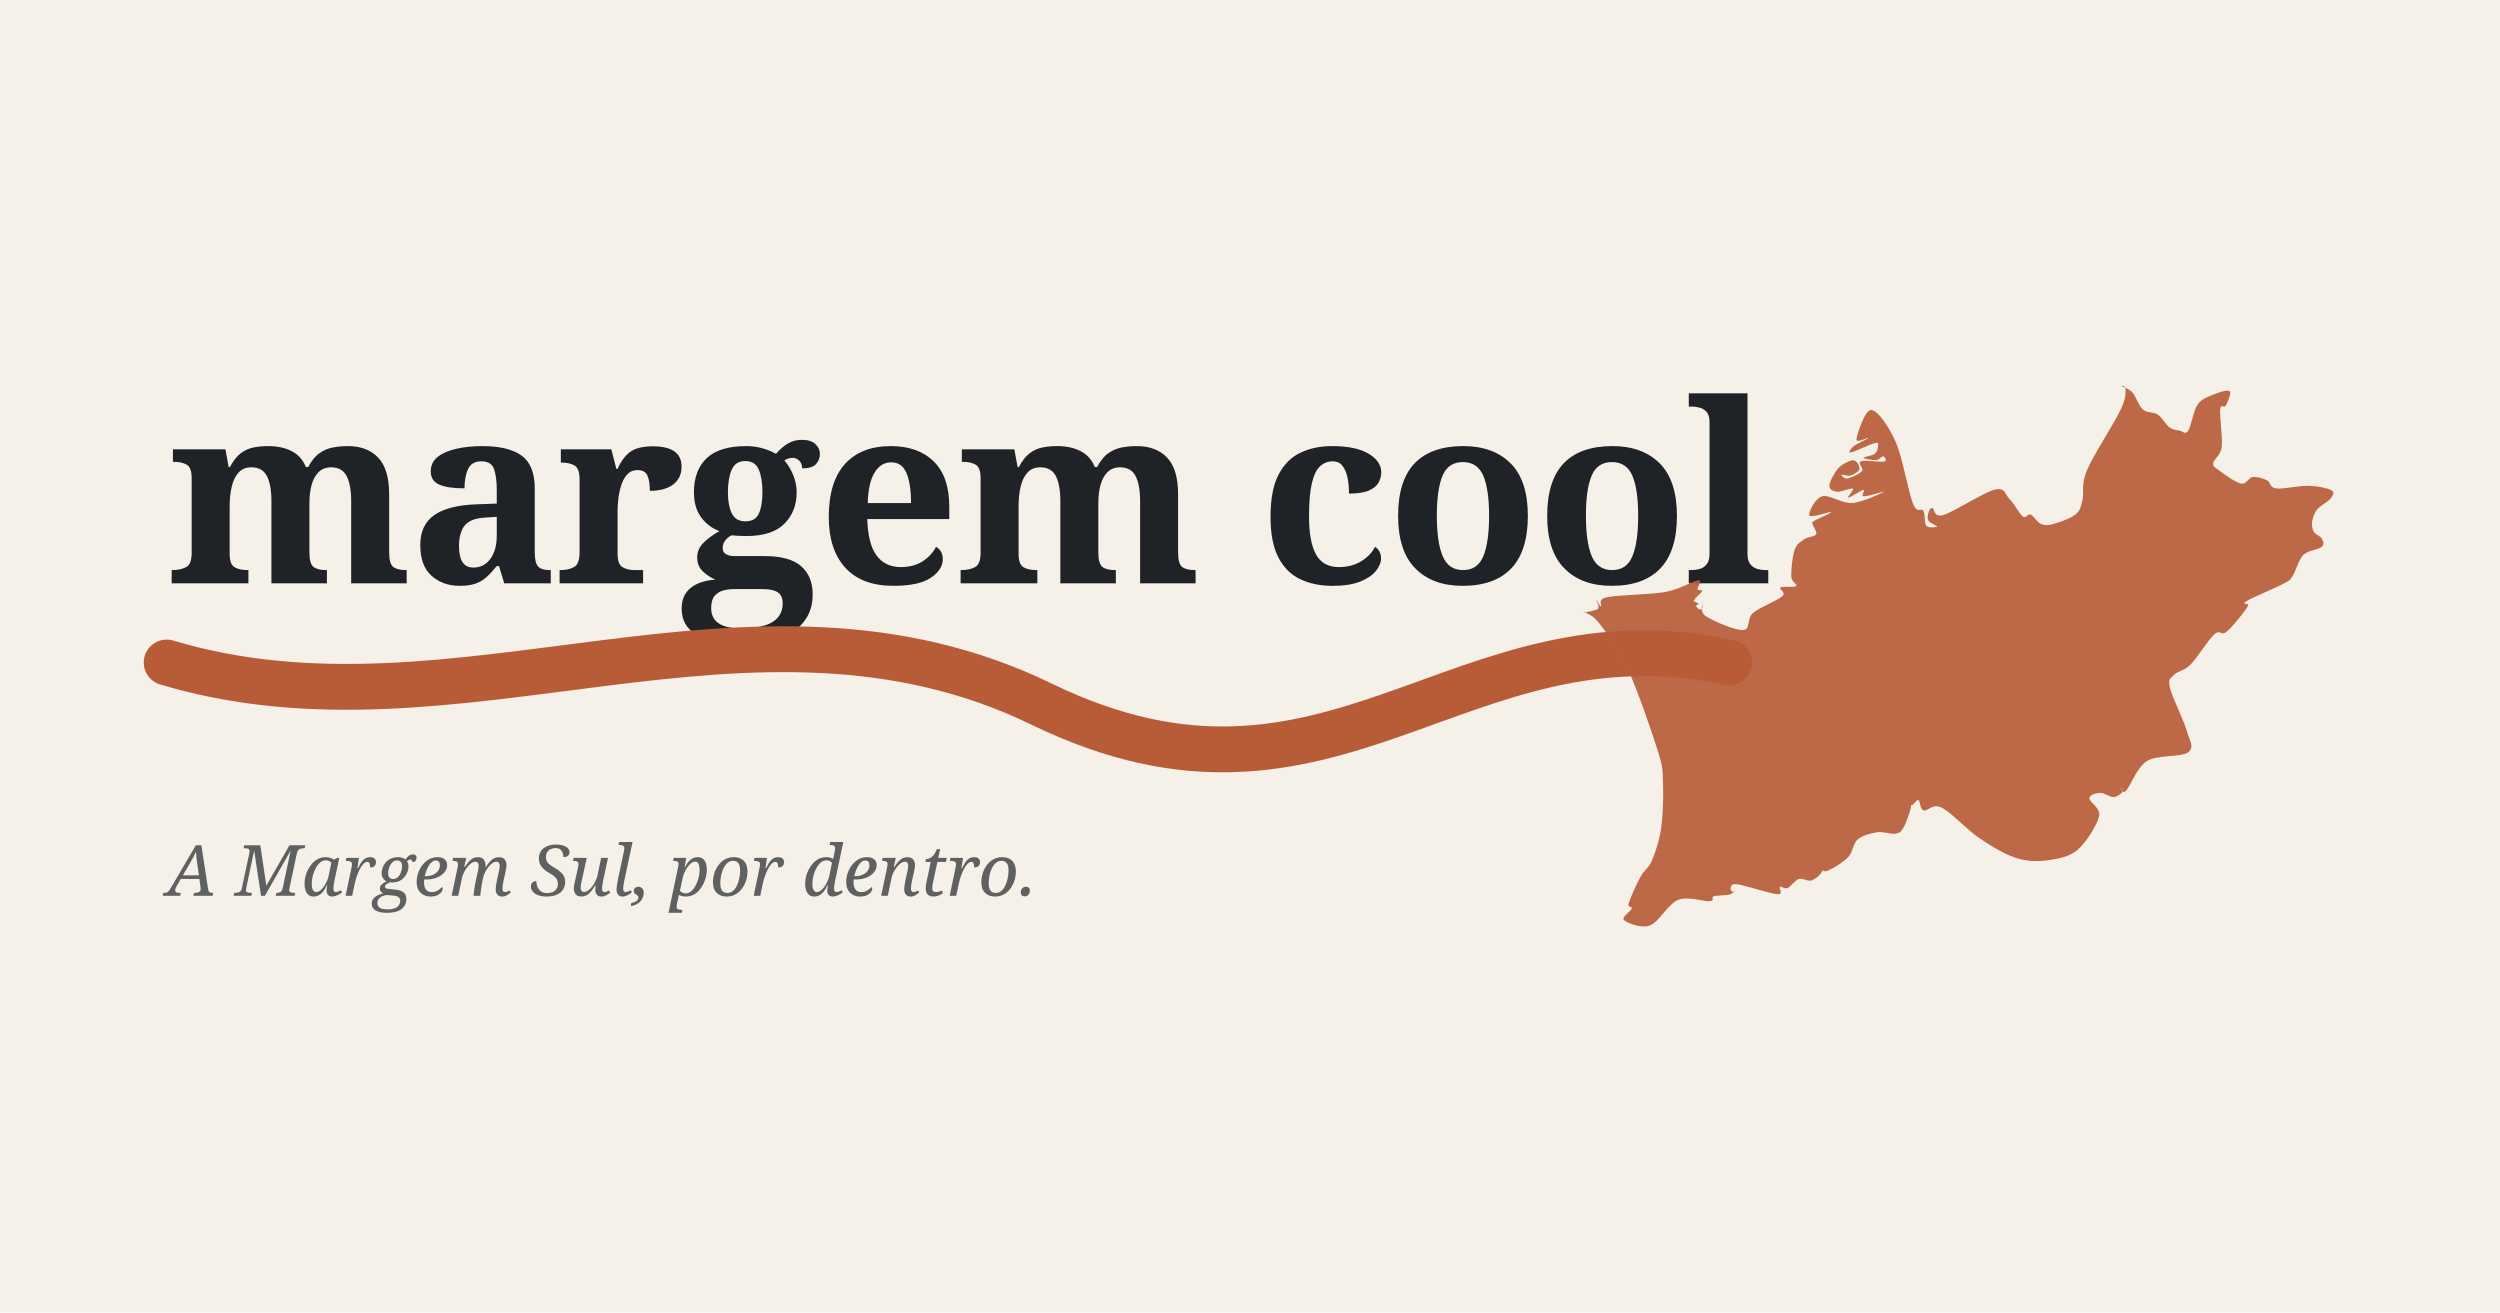
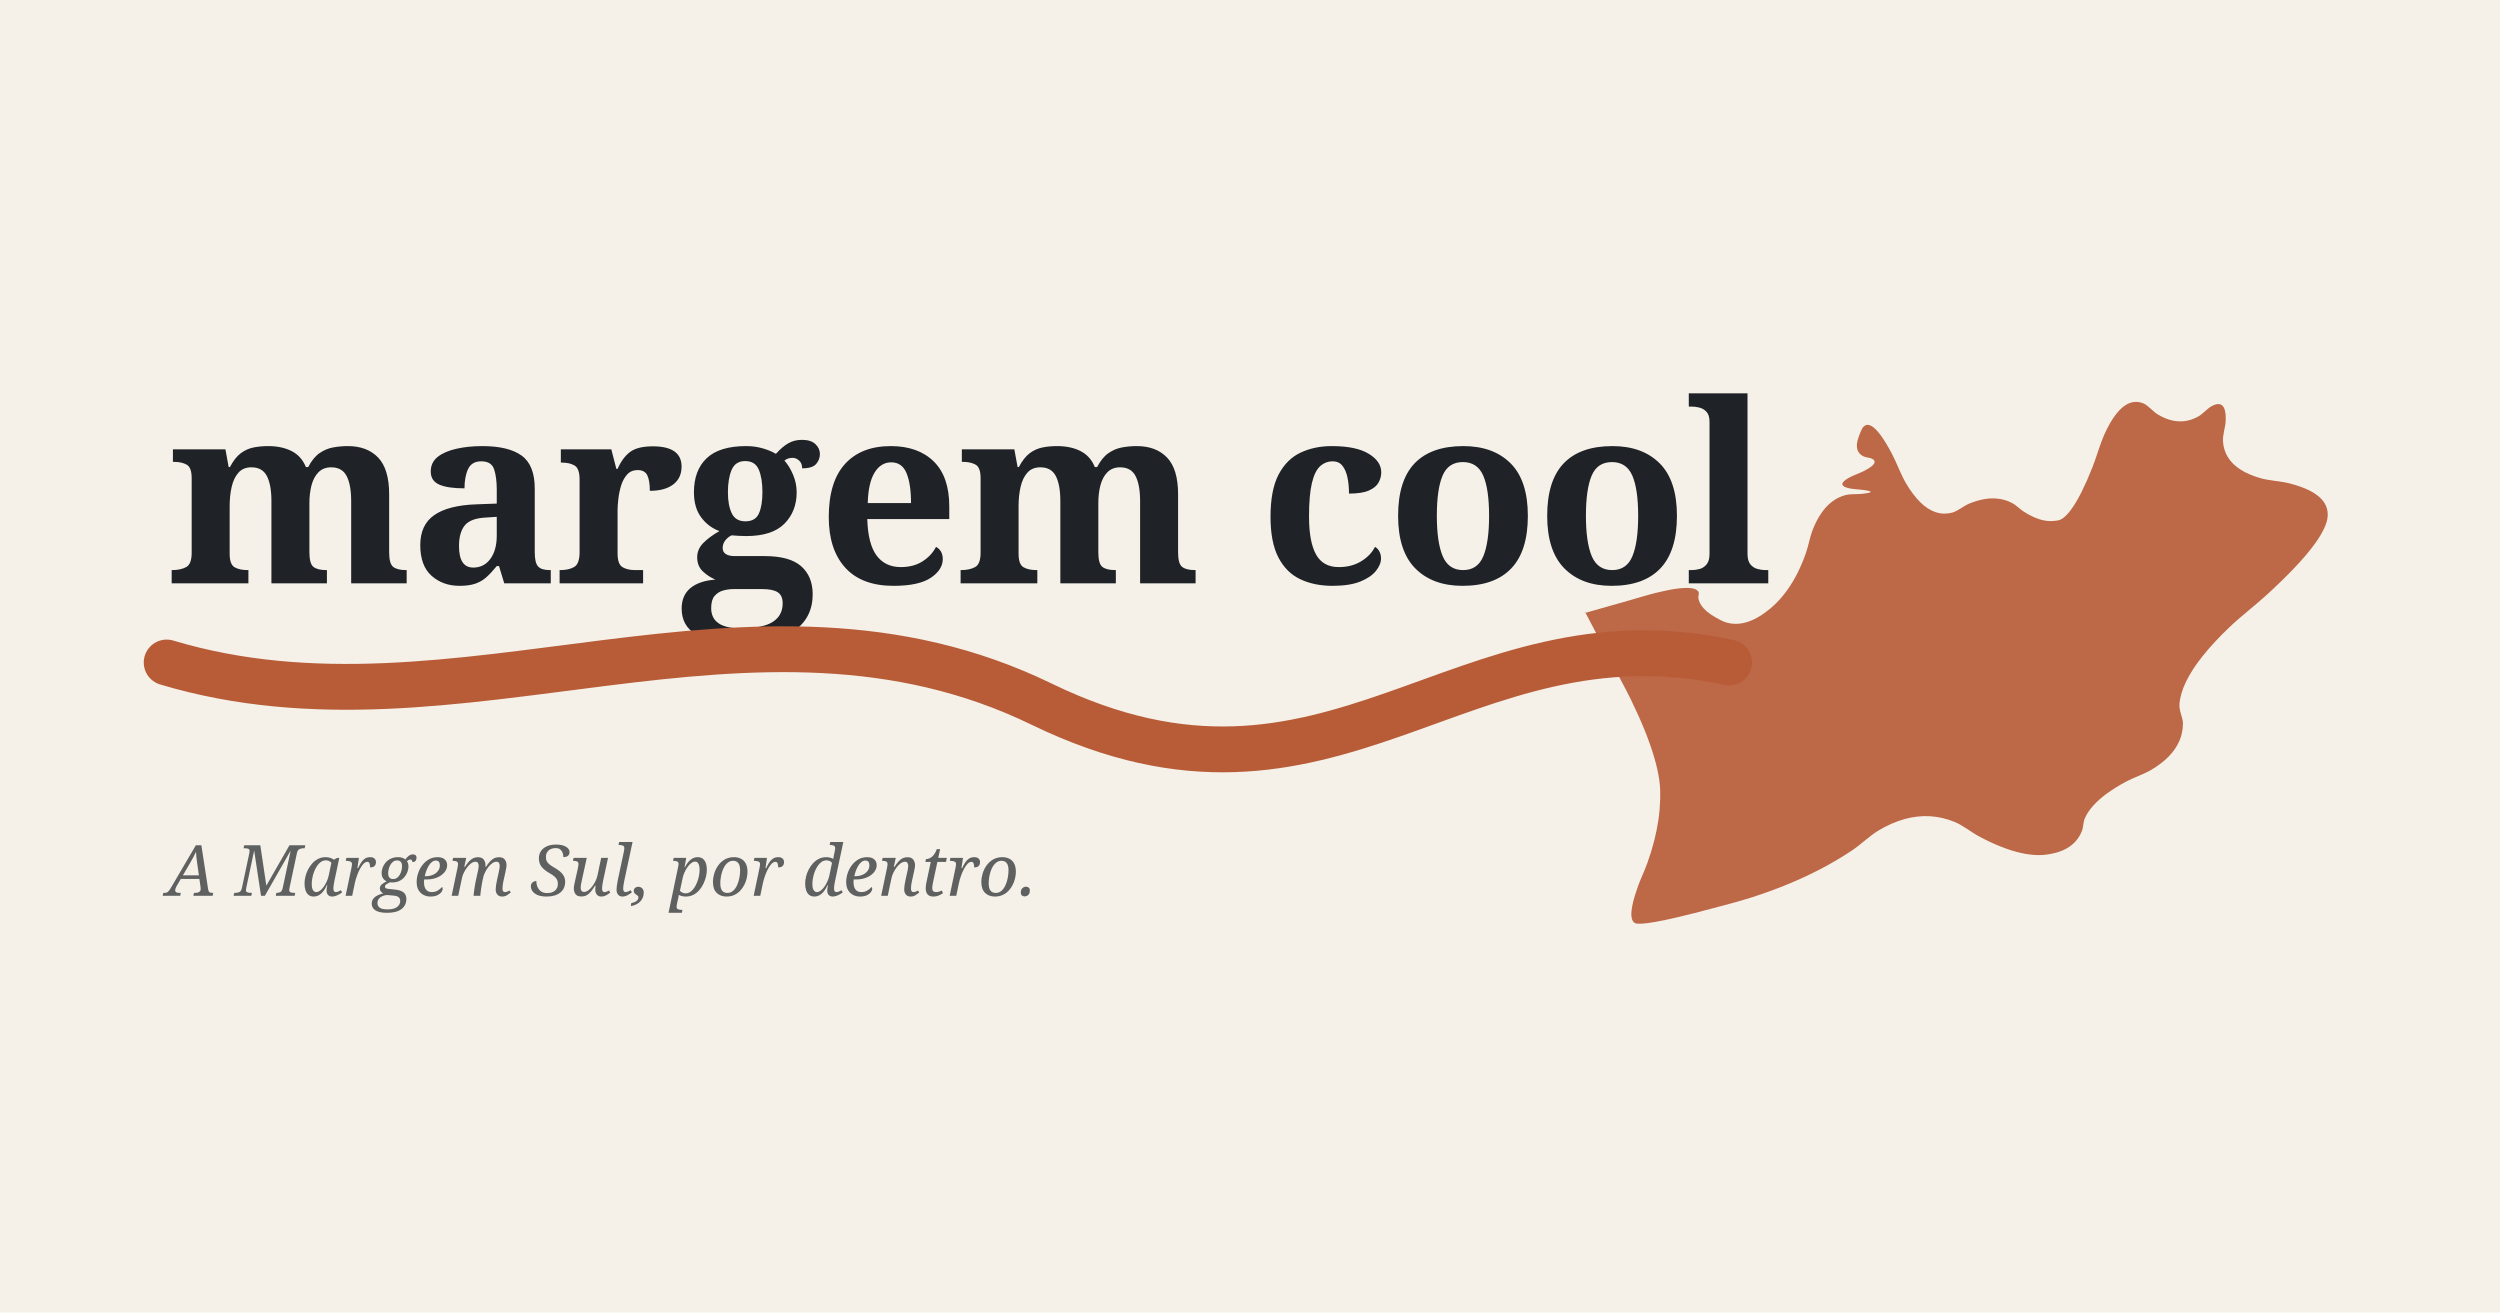
<svg xmlns="http://www.w3.org/2000/svg" viewBox="0 0 1200 630">
  <rect width="1200" height="630" fill="#F5F1E8" />
  <text x="80" y="280" font-family="Georgia, serif" font-weight="600" font-size="120" fill="#1F2328" letter-spacing="-2">margem cool</text>
  <path d="M 80 318 C 220 360, 360 270, 500 338 S 700 290, 830 318" fill="none" stroke="#B85C38" stroke-width="22" stroke-linecap="round" stroke-linejoin="round" />
  <text x="80" y="430" font-family="Georgia, serif" font-style="italic" font-size="34" fill="#1F2328" opacity="0.7">A Margem Sul, por dentro.</text>
-   <g transform="translate(753.4715 177.9016) scale(0.4663212)">
-     <path d="M 16.00 248.83 C 18.48 250.81, 23.58 251.01, 30.88 260.72 C 38.17 270.43, 49.80 285.25, 59.78 307.10 C 69.76 328.94, 84.73 372.15, 90.76 391.78 C 96.80 411.42, 95.44 411.74, 96.00 424.90 C 96.56 438.07, 96.01 457.55, 94.12 470.76 C 92.23 483.96, 88.22 495.77, 84.67 504.15 C 81.12 512.52, 76.81 513.65, 72.82 521.02 C 68.83 528.39, 62.22 542.91, 60.73 548.35 C 59.23 553.78, 64.67 550.79, 63.86 553.65 C 63.04 556.52, 52.74 562.63, 55.85 565.54 C 58.96 568.45, 73.24 574.56, 82.52 571.11 C 91.79 567.66, 101.24 548.98, 111.51 544.82 C 121.78 540.66, 138.05 546.74, 144.15 546.13 C 150.26 545.52, 144.73 542.31, 148.14 541.16 C 151.56 540.00, 160.85 540.32, 164.65 539.20 C 168.45 538.09, 170.46 534.90, 170.95 534.46 C 171.44 534.03, 168.45 536.97, 167.57 536.58 C 166.70 536.19, 164.78 533.40, 165.70 532.11 C 166.61 530.82, 165.07 527.71, 173.08 528.84 C 181.09 529.98, 206.52 538.47, 213.74 538.91 C 220.96 539.35, 214.66 532.52, 216.40 531.47 C 218.14 530.42, 220.93 533.97, 224.18 532.60 C 227.43 531.23, 231.78 524.58, 235.92 523.26 C 240.06 521.94, 244.98 526.19, 249.01 524.70 C 253.03 523.21, 259.25 518.54, 260.05 514.34 C 260.85 510.13, 253.72 499.46, 253.78 499.49 C 253.85 499.51, 257.60 512.39, 260.44 514.49 C 263.27 516.59, 266.34 514.46, 270.79 512.07 C 275.24 509.67, 282.83 505.06, 287.12 500.12 C 291.42 495.18, 291.66 486.58, 296.56 482.42 C 301.46 478.27, 310.10 476.13, 316.52 475.17 C 322.94 474.21, 330.58 477.40, 335.06 476.65 C 339.55 475.90, 340.72 475.19, 343.41 470.67 C 346.11 466.15, 350.40 453.77, 351.21 449.53 C 352.02 445.30, 348.08 445.64, 348.29 445.27 C 348.50 444.89, 350.70 447.82, 352.48 447.28 C 354.25 446.75, 356.98 441.16, 358.95 442.06 C 360.92 442.96, 360.30 451.39, 364.29 452.68 C 368.28 453.98, 373.35 445.09, 382.88 449.82 C 392.40 454.55, 408.77 472.48, 421.42 481.07 C 434.07 489.67, 447.17 497.56, 458.77 501.40 C 470.38 505.24, 480.40 505.45, 491.05 504.11 C 501.69 502.77, 513.68 500.90, 522.64 493.36 C 531.60 485.81, 542.77 467.68, 544.83 458.84 C 546.88 450.00, 534.75 444.35, 534.97 440.31 C 535.19 436.28, 542.08 434.83, 546.15 434.60 C 550.23 434.38, 555.70 439.01, 559.42 438.97 C 563.14 438.92, 567.06 435.89, 568.46 434.35 C 569.86 432.80, 567.13 430.07, 567.85 429.72 C 568.56 429.37, 568.35 436.90, 572.77 432.24 C 577.18 427.58, 583.70 408.32, 594.34 401.76 C 604.99 395.19, 629.88 398.14, 636.63 392.84 C 643.37 387.54, 637.99 381.08, 634.83 369.94 C 631.67 358.80, 619.74 335.51, 617.66 326.01 C 615.58 316.50, 618.79 316.80, 622.34 312.90 C 625.90 308.99, 632.21 309.46, 639.02 302.58 C 645.83 295.70, 657.38 277.03, 663.21 271.62 C 669.05 266.20, 670.42 272.08, 674.02 270.09 C 677.63 268.11, 680.83 264.31, 684.83 259.69 C 688.83 255.08, 696.09 246.14, 698.02 242.41 C 699.95 238.69, 690.34 241.18, 696.43 237.35 C 702.51 233.52, 726.60 223.72, 734.52 219.42 C 742.44 215.12, 740.54 216.48, 743.97 211.55 C 747.39 206.61, 750.07 194.81, 755.08 189.79 C 760.09 184.77, 770.83 184.27, 774.01 181.45 C 777.18 178.64, 775.48 175.49, 774.13 172.90 C 772.78 170.30, 767.57 168.83, 765.92 165.89 C 764.27 162.95, 763.65 159.11, 764.23 155.26 C 764.82 151.40, 766.29 146.71, 769.46 142.78 C 772.62 138.85, 780.82 134.93, 783.24 131.65 C 785.67 128.37, 787.78 125.29, 784.00 123.11 C 780.22 120.93, 770.06 118.86, 760.58 118.55 C 751.10 118.24, 734.24 122.21, 727.12 121.28 C 720.00 120.34, 721.90 114.91, 717.87 112.95 C 713.85 110.99, 707.46 108.98, 702.98 109.53 C 698.49 110.08, 696.73 117.40, 690.96 116.25 C 685.19 115.11, 673.11 106.20, 668.35 102.67 C 663.60 99.14, 661.95 99.08, 662.41 95.06 C 662.87 91.04, 669.92 87.70, 671.10 78.56 C 672.29 69.42, 668.84 47.30, 669.53 40.21 C 670.22 33.12, 673.60 39.17, 675.25 36.02 C 676.89 32.86, 681.38 23.23, 679.41 21.28 C 677.44 19.33, 668.94 22.07, 663.43 24.32 C 657.93 26.58, 650.86 28.53, 646.38 34.79 C 641.91 41.05, 639.68 57.41, 636.59 61.90 C 633.51 66.39, 631.09 62.35, 627.88 61.75 C 624.67 61.16, 621.10 61.10, 617.32 58.35 C 613.54 55.60, 609.76 48.29, 605.21 45.23 C 600.65 42.18, 594.35 43.83, 590.00 40.03 C 585.65 36.22, 582.77 26.41, 579.12 22.41 C 575.46 18.40, 569.24 16.56, 568.07 16.00 C 566.89 15.44, 572.30 14.89, 572.08 19.03 C 571.86 23.18, 573.36 26.96, 566.75 40.88 C 560.14 54.80, 538.91 87.08, 532.40 102.56 C 525.90 118.03, 529.74 126.10, 527.72 133.73 C 525.69 141.36, 525.31 144.28, 520.25 148.32 C 515.19 152.36, 503.22 156.42, 497.33 157.98 C 491.45 159.55, 488.79 159.38, 484.95 157.73 C 481.11 156.09, 477.42 149.38, 474.32 148.11 C 471.22 146.84, 469.95 152.77, 466.33 150.09 C 462.71 147.42, 457.41 136.66, 452.60 132.06 C 447.79 127.46, 448.76 119.77, 437.45 122.51 C 426.14 125.26, 395.45 145.39, 384.74 148.55 C 374.02 151.70, 375.81 141.57, 373.16 141.45 C 370.51 141.32, 369.43 145.53, 368.84 147.78 C 368.25 150.02, 368.07 152.80, 369.61 154.92 C 371.15 157.05, 378.52 159.72, 378.08 160.51 C 377.64 161.29, 369.36 162.36, 367.00 159.64 C 364.64 156.92, 366.23 148.03, 363.94 144.21 C 361.65 140.38, 357.99 148.50, 353.25 136.69 C 348.50 124.87, 342.61 89.33, 335.48 73.31 C 328.35 57.29, 317.18 41.00, 310.45 40.55 C 303.73 40.11, 295.69 65.84, 295.13 70.64 C 294.57 75.44, 307.53 68.19, 307.07 69.36 C 306.61 70.53, 295.33 75.19, 292.38 77.66 C 289.43 80.14, 285.77 84.72, 289.37 84.21 C 292.97 83.69, 309.31 75.68, 313.98 74.58 C 318.65 73.49, 317.39 75.78, 317.37 77.62 C 317.36 79.47, 316.37 83.63, 313.91 85.66 C 311.45 87.68, 302.34 88.68, 302.62 89.75 C 302.91 90.82, 312.30 92.35, 315.62 92.08 C 318.94 91.81, 321.17 87.91, 322.52 88.15 C 323.87 88.39, 327.53 92.66, 323.72 93.54 C 319.91 94.42, 303.47 91.79, 299.65 93.43 C 295.83 95.08, 303.10 100.48, 300.80 103.41 C 298.49 106.35, 289.36 110.41, 285.85 111.03 C 282.33 111.65, 279.19 107.63, 279.72 107.11 C 280.26 106.60, 286.05 108.77, 289.07 107.94 C 292.09 107.10, 296.75 104.35, 297.84 102.09 C 298.94 99.84, 297.07 96.00, 295.64 94.43 C 294.21 92.86, 292.53 91.62, 289.27 92.68 C 286.02 93.75, 279.80 96.50, 276.13 100.80 C 272.46 105.10, 267.42 114.52, 267.25 118.49 C 267.09 122.47, 271.13 124.16, 275.15 124.65 C 279.17 125.15, 289.43 120.47, 291.36 121.48 C 293.29 122.49, 284.92 130.51, 286.73 130.74 C 288.53 130.98, 299.55 123.10, 302.20 122.87 C 304.86 122.65, 299.07 129.09, 302.66 129.39 C 306.25 129.68, 325.71 123.49, 323.74 124.64 C 321.78 125.79, 301.54 135.48, 290.88 136.26 C 280.21 137.05, 267.10 127.20, 259.74 129.35 C 252.37 131.51, 245.18 146.50, 246.71 149.22 C 248.25 151.94, 268.03 144.81, 268.94 145.67 C 269.85 146.53, 255.35 152.33, 252.17 154.36 C 248.98 156.39, 249.59 155.49, 249.84 157.83 C 250.09 160.18, 255.09 165.78, 253.66 168.41 C 252.23 171.05, 244.98 170.95, 241.27 173.65 C 237.56 176.35, 233.59 178.24, 231.39 184.61 C 229.18 190.98, 227.75 205.69, 228.03 211.87 C 228.30 218.06, 234.89 219.82, 233.03 221.72 C 231.17 223.62, 219.24 221.51, 216.86 223.26 C 214.49 225.02, 223.48 227.86, 218.76 232.24 C 214.05 236.61, 195.31 243.69, 188.58 249.49 C 181.86 255.29, 186.53 266.53, 178.39 267.04 C 170.26 267.54, 146.67 257.37, 139.77 252.53 C 132.87 247.69, 137.58 239.25, 137.00 238.00 C 136.42 236.76, 137.05 243.87, 136.29 245.07 C 135.52 246.28, 133.46 245.80, 132.42 245.23 C 131.38 244.66, 130.00 242.52, 130.04 241.66 C 130.09 240.79, 133.15 240.83, 132.70 240.02 C 132.25 239.21, 127.41 237.55, 127.35 236.80 C 127.29 236.05, 132.13 235.78, 132.32 235.52 C 132.52 235.25, 127.85 236.67, 128.53 235.22 C 129.20 233.77, 135.89 228.51, 136.38 226.82 C 136.87 225.12, 132.20 226.86, 131.48 225.05 C 130.77 223.24, 137.57 215.47, 132.07 215.94 C 126.57 216.40, 114.11 224.95, 98.48 227.83 C 82.85 230.71, 49.34 230.80, 38.29 233.24 C 27.24 235.67, 33.96 241.93, 32.19 242.43 C 30.41 242.93, 28.15 235.80, 27.65 236.23 C 27.15 236.66, 31.12 242.92, 29.17 245.02 C 27.23 247.12, 18.20 248.19, 16.00 248.83 C 13.80 249.46, 13.52 246.84, 16.00 248.83 Z" fill="#B85C38" opacity="0.92" />
+   <g transform="translate(722.0253 177.5316) scale(0.5063291)">
+     <path d="M 102.88 279.66 C 107.90 289.25, 115.04 302.20, 120.09 312.55 C 125.14 322.91, 129.51 332.64, 133.19 341.77 C 136.87 350.89, 139.86 359.41, 142.17 367.30 C 144.49 375.20, 146.11 382.49, 147.05 389.16 C 148.00 395.83, 147.97 401.12, 147.83 407.33 C 147.68 413.54, 147.14 419.90, 146.20 426.41 C 145.26 432.93, 143.92 439.59, 142.18 446.41 C 140.45 453.22, 138.31 460.19, 135.77 467.31 C 133.24 474.43, 129.28 482.70, 126.97 489.12 C 124.65 495.53, 122.96 501.09, 121.89 505.80 C 120.83 510.50, 120.38 514.35, 120.56 517.34 C 120.74 520.34, 121.54 522.47, 122.96 523.76 C 124.38 525.04, 125.71 525.11, 129.10 525.04 C 132.49 524.97, 137.21 524.40, 143.28 523.33 C 149.35 522.26, 156.76 520.70, 165.51 518.63 C 174.25 516.57, 184.34 514.00, 195.77 510.94 C 207.20 507.88, 221.86 504.17, 234.09 500.26 C 246.31 496.35, 258.00 492.10, 269.15 487.50 C 280.29 482.90, 290.89 477.95, 300.95 472.65 C 311.01 467.35, 320.53 461.71, 329.50 455.72 C 338.48 449.72, 346.47 441.68, 354.80 436.70 C 363.14 431.72, 371.38 428.10, 379.52 425.85 C 387.66 423.59, 395.71 422.70, 403.66 423.17 C 411.60 423.64, 419.46 425.46, 427.21 428.65 C 434.96 431.85, 442.87 438.40, 450.18 442.31 C 457.49 446.22, 464.46 449.48, 471.08 452.09 C 477.71 454.70, 483.99 456.67, 489.92 457.99 C 495.85 459.31, 501.44 459.99, 506.68 460.02 C 511.93 460.05, 516.98 459.22, 521.38 458.17 C 525.79 457.12, 529.70 455.64, 533.11 453.73 C 536.53 451.82, 539.45 449.47, 541.88 446.70 C 544.31 443.93, 546.24 440.72, 547.68 437.08 C 549.12 433.45, 548.72 428.89, 550.52 424.88 C 552.32 420.86, 554.98 416.90, 558.50 412.99 C 562.01 409.08, 566.38 405.23, 571.61 401.43 C 576.84 397.63, 582.92 393.88, 589.86 390.18 C 596.81 386.49, 606.57 383.21, 613.26 379.26 C 619.94 375.31, 625.52 371.04, 629.98 366.47 C 634.44 361.89, 637.79 357.00, 640.03 351.80 C 642.27 346.61, 643.40 341.10, 643.42 335.28 C 643.43 329.46, 639.64 323.51, 640.13 316.88 C 640.63 310.25, 642.71 303.13, 646.39 295.52 C 650.07 287.91, 655.34 279.80, 662.20 271.20 C 669.06 262.60, 677.51 253.50, 687.55 243.91 C 697.59 234.32, 712.18 223.05, 722.45 213.66 C 732.73 204.28, 741.64 195.60, 749.20 187.62 C 756.76 179.64, 762.96 172.36, 767.80 165.79 C 772.64 159.21, 776.13 153.33, 778.25 148.15 C 780.38 142.98, 780.99 138.84, 780.55 134.73 C 780.11 130.62, 778.47 126.87, 775.62 123.48 C 772.77 120.10, 768.72 117.08, 763.47 114.42 C 758.21 111.76, 751.75 109.47, 744.08 107.53 C 736.42 105.60, 725.13 104.98, 717.47 102.83 C 709.81 100.68, 703.37 97.94, 698.15 94.62 C 692.92 91.30, 688.91 87.39, 686.11 82.90 C 683.32 78.41, 681.73 73.34, 681.37 67.68 C 681.00 62.02, 683.66 54.03, 683.91 48.95 C 684.16 43.88, 683.81 39.97, 682.85 37.23 C 681.90 34.50, 680.35 32.93, 678.20 32.53 C 676.04 32.13, 673.29 32.89, 669.94 34.83 C 666.59 36.77, 662.11 41.87, 658.08 44.14 C 654.05 46.42, 649.94 47.87, 645.75 48.50 C 641.56 49.12, 637.29 48.92, 632.94 47.89 C 628.59 46.86, 624.16 45.00, 619.65 42.32 C 615.14 39.64, 610.36 33.60, 605.89 31.79 C 601.41 29.99, 597.05 29.90, 592.81 31.51 C 588.57 33.12, 584.44 36.44, 580.43 41.47 C 576.41 46.50, 572.52 53.23, 568.73 61.67 C 564.95 70.12, 561.28 83.15, 557.73 92.12 C 554.18 101.10, 550.75 108.89, 547.45 115.50 C 544.14 122.12, 540.95 127.55, 537.88 131.81 C 534.82 136.07, 531.87 139.15, 529.04 141.05 C 526.21 142.95, 523.74 142.92, 520.92 143.21 C 518.09 143.51, 515.15 143.37, 512.09 142.81 C 509.03 142.25, 505.86 141.26, 502.57 139.84 C 499.27 138.42, 495.86 136.58, 492.34 134.30 C 488.81 132.03, 485.27 128.21, 481.41 126.20 C 477.54 124.19, 473.46 122.88, 469.16 122.26 C 464.85 121.64, 460.33 121.71, 455.58 122.48 C 450.84 123.24, 445.88 124.70, 440.69 126.86 C 435.51 129.01, 429.75 134.05, 424.48 135.40 C 419.21 136.75, 414.07 136.60, 409.07 134.96 C 404.07 133.31, 399.19 130.17, 394.46 125.53 C 389.72 120.89, 385.12 114.75, 380.64 107.11 C 376.17 99.47, 371.63 87.28, 367.63 79.71 C 363.63 72.13, 359.98 66.12, 356.66 61.66 C 353.34 57.21, 350.36 54.32, 347.73 52.99 C 345.09 51.65, 342.79 51.88, 340.84 53.67 C 338.88 55.46, 337.07 60.69, 335.98 63.71 C 334.90 66.73, 334.35 69.42, 334.32 71.78 C 334.30 74.15, 334.81 76.18, 335.85 77.88 C 336.89 79.58, 338.46 80.96, 340.56 82.00 C 342.67 83.05, 346.70 83.29, 348.47 84.15 C 350.23 85.02, 351.12 86.03, 351.15 87.20 C 351.17 88.36, 350.32 89.68, 348.60 91.14 C 346.88 92.61, 344.29 94.22, 340.83 95.99 C 337.37 97.75, 331.09 99.99, 327.84 101.73 C 324.59 103.46, 322.43 105.02, 321.34 106.39 C 320.26 107.76, 320.26 108.95, 321.35 109.97 C 322.43 110.98, 324.60 111.81, 327.85 112.46 C 331.10 113.11, 337.67 113.42, 340.85 113.88 C 344.02 114.34, 346.05 114.78, 346.91 115.21 C 347.78 115.64, 347.49 116.06, 346.05 116.46 C 344.60 116.86, 342.01 117.25, 338.25 117.63 C 334.50 118.00, 328.07 117.51, 323.52 118.71 C 318.97 119.91, 314.78 121.96, 310.94 124.84 C 307.10 127.72, 303.62 131.45, 300.50 136.01 C 297.38 140.57, 294.62 145.98, 292.21 152.22 C 289.81 158.47, 288.38 166.84, 286.07 173.47 C 283.75 180.11, 281.17 186.29, 278.32 192.02 C 275.46 197.75, 272.34 203.04, 268.96 207.86 C 265.57 212.69, 261.91 217.07, 257.99 221.00 C 254.07 224.93, 249.52 228.60, 245.42 231.43 C 241.31 234.26, 237.28 236.45, 233.34 238.00 C 229.40 239.54, 225.54 240.44, 221.76 240.70 C 217.99 240.96, 214.30 240.58, 210.69 239.55 C 207.08 238.52, 203.19 236.27, 200.11 234.53 C 197.02 232.78, 194.37 230.97, 192.15 229.08 C 189.94 227.19, 188.16 225.23, 186.82 223.20 C 185.48 221.17, 184.58 219.06, 184.12 216.89 C 183.65 214.71, 185.17 211.80, 184.04 210.15 C 182.90 208.50, 180.66 207.44, 177.30 206.98 C 173.94 206.53, 169.48 206.66, 163.91 207.40 C 158.33 208.13, 151.65 209.46, 143.85 211.39 C 136.06 213.31, 124.93 216.75, 117.14 218.96 C 109.35 221.16, 102.68 223.06, 97.11 224.63 C 91.55 226.21, 87.09 227.47, 83.76 228.42 C 80.42 229.36, 78.19 229.99, 77.08 230.31 C 75.97 230.63, 76.36 228.94, 77.08 230.31 C 77.80 231.68, 79.23 234.42, 81.38 238.53 C 83.53 242.65, 86.40 248.13, 89.98 254.98 C 93.57 261.84, 97.87 270.06, 102.88 279.66 Z" fill="#B85C38" opacity="0.92" />
  </g>
</svg>
